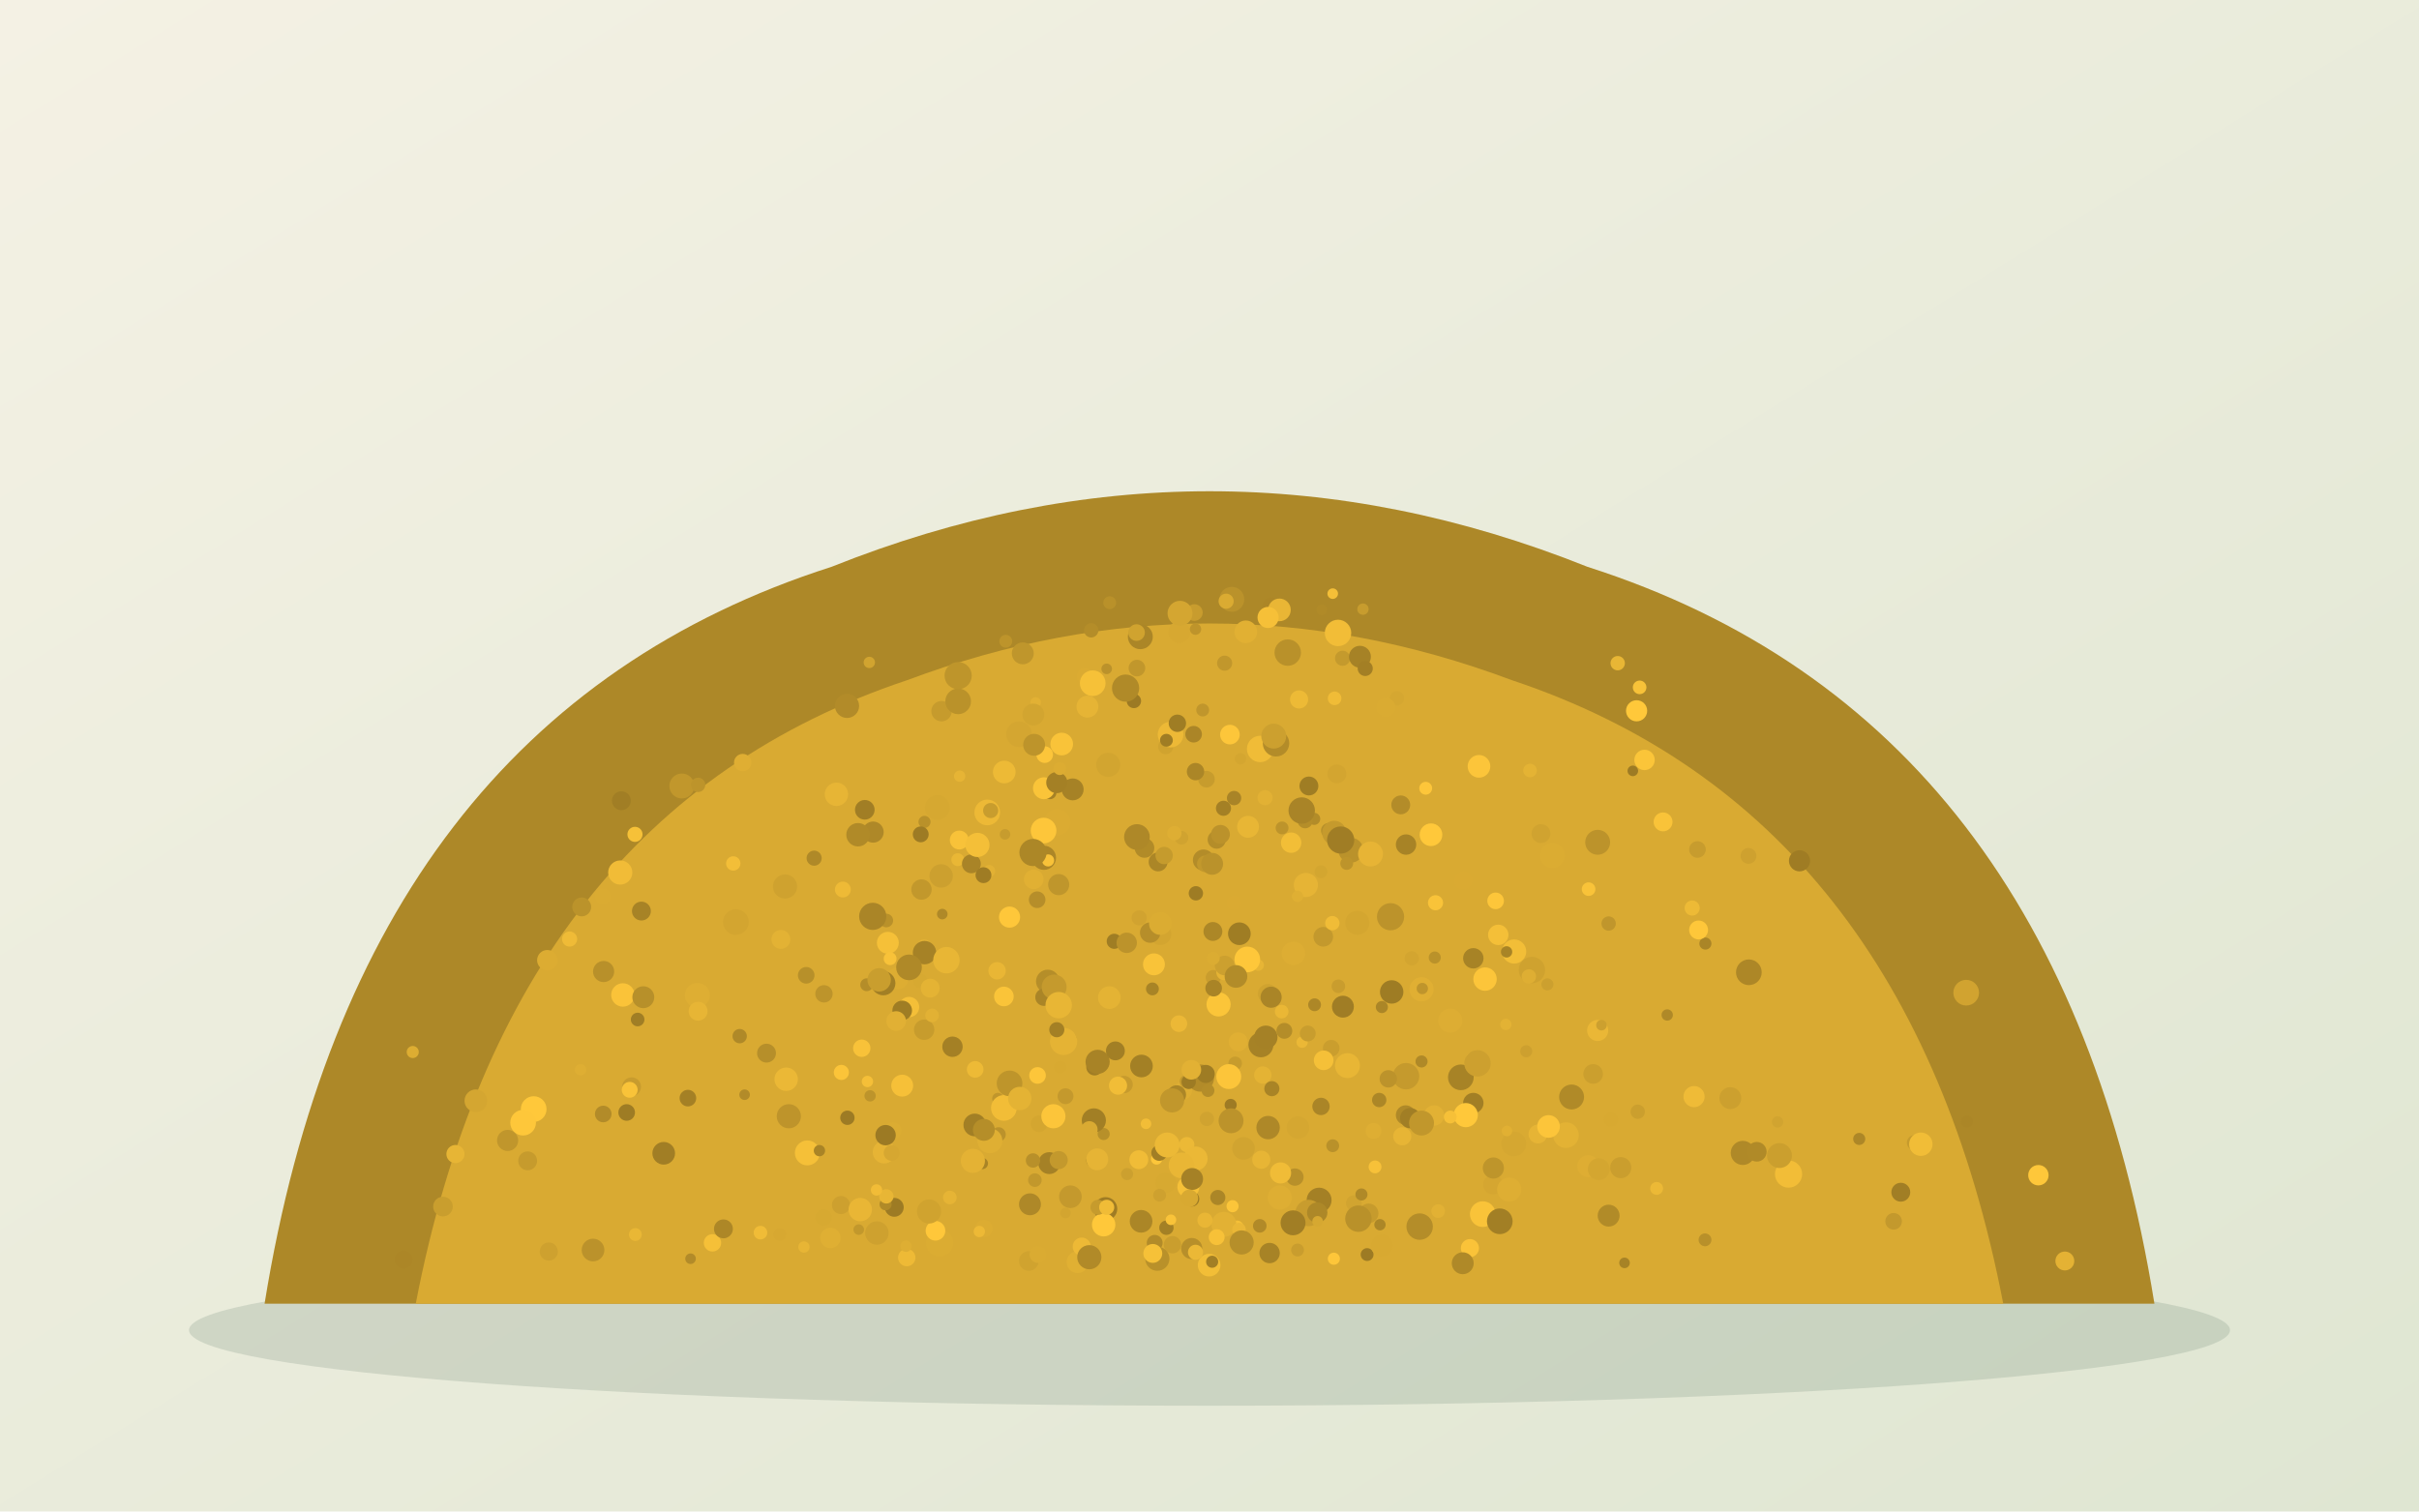
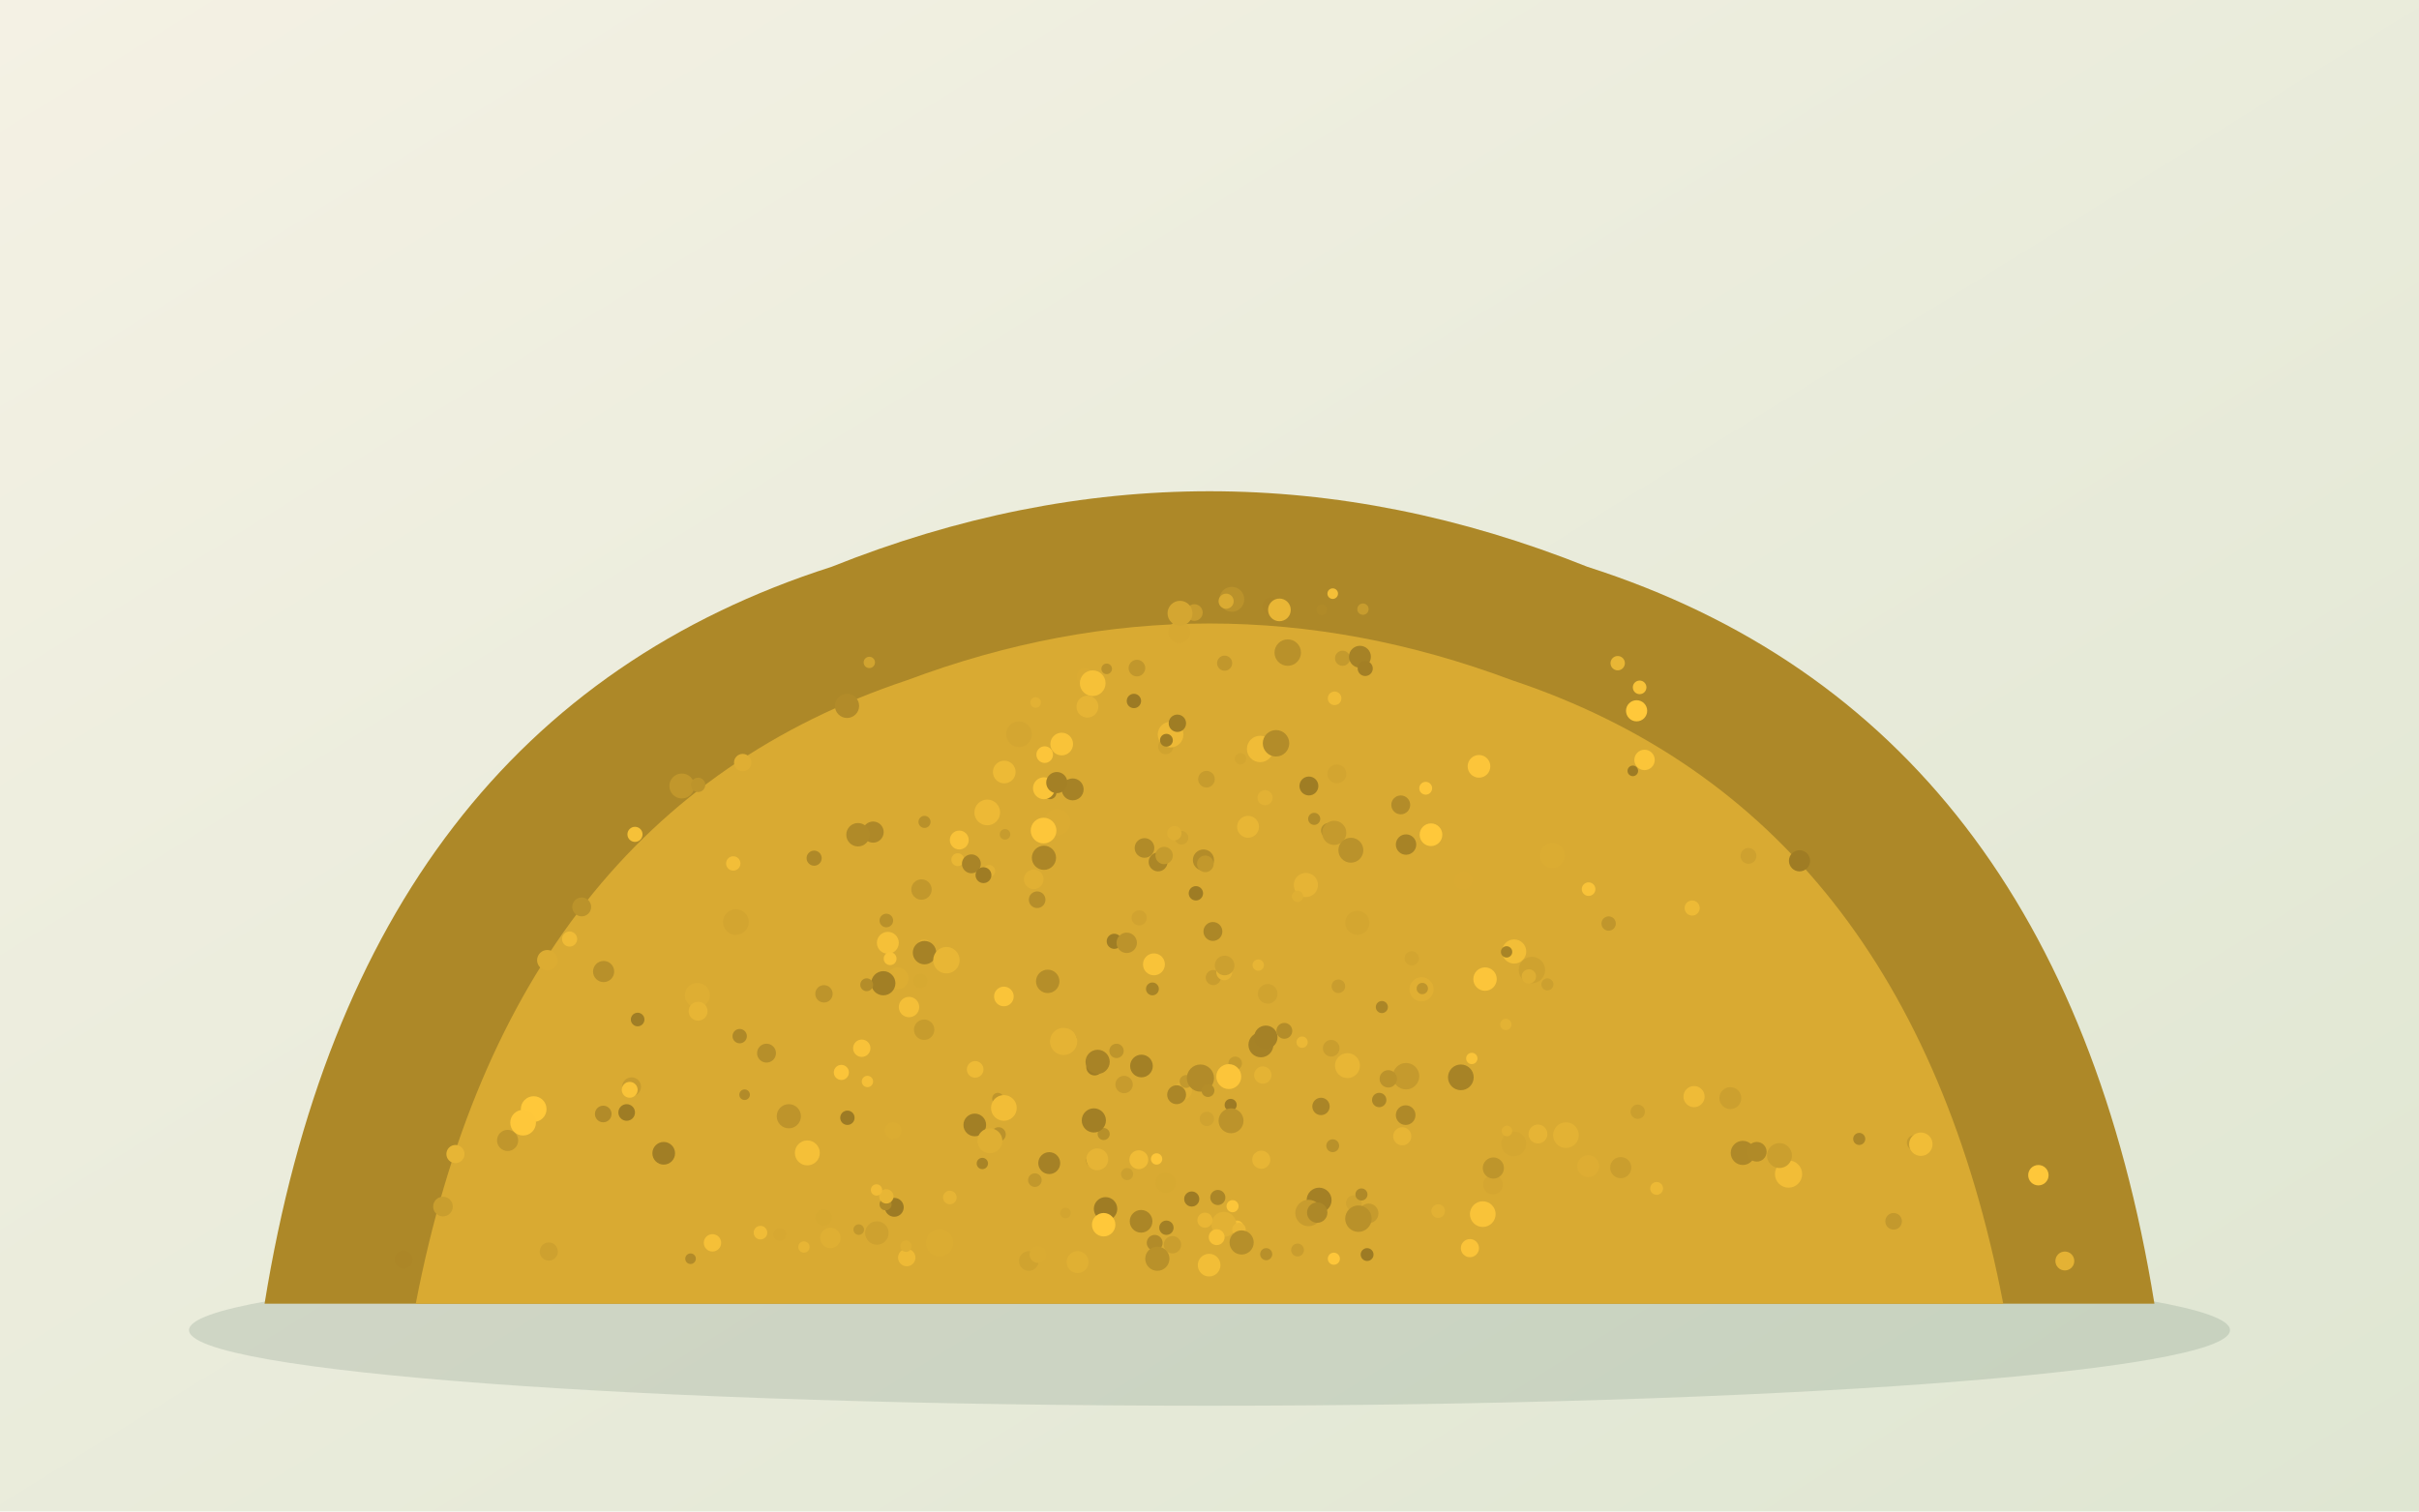
<svg xmlns="http://www.w3.org/2000/svg" viewBox="0 0 640 400" role="img" aria-label="maize-gluten-30">
  <defs>
    <linearGradient id="bg" x1="0" y1="0" x2="1" y2="1">
      <stop offset="0" stop-color="#f4f1e4" />
      <stop offset="1" stop-color="#dfe6d2" />
    </linearGradient>
  </defs>
  <rect width="640" height="400" fill="url(#bg)" />
  <ellipse cx="320" cy="352" rx="270" ry="20" fill="#0c3323" opacity=".12" />
  <path d="M70 345 Q95 190 220 150 Q320 110 420 150 Q545 190 570 345 Z" fill="#ad8828" />
  <path d="M110 345 Q135 215 240 180 Q320 150 400 180 Q505 215 530 345 Z" fill="#d9aa32" />
  <g>
    <circle cx="334.1" cy="313.8" r="3.3" fill="#d9aa32" />
    <circle cx="461.1" cy="305.1" r="3.2" fill="#af8928" />
    <circle cx="334.7" cy="211.1" r="2.0" fill="#e2b134" />
    <circle cx="236.6" cy="319.5" r="2.5" fill="#9d7b24" />
    <circle cx="324.0" cy="175.5" r="2.0" fill="#c1972c" />
    <circle cx="287.0" cy="178.9" r="2.1" fill="#dbab32" />
    <circle cx="237.5" cy="258.9" r="2.9" fill="#ddad32" />
    <circle cx="234.9" cy="249.5" r="2.9" fill="#f5c038" />
    <circle cx="316.4" cy="236.4" r="1.9" fill="#9e7c24" />
    <circle cx="264.0" cy="290.7" r="1.5" fill="#c0962c" />
    <circle cx="253.8" cy="222.3" r="2.5" fill="#f8c239" />
    <circle cx="168.0" cy="220.8" r="2.0" fill="#f6c138" />
    <circle cx="349.7" cy="161.4" r="1.4" fill="#b08a28" />
    <circle cx="106.8" cy="333.3" r="2.4" fill="#ac8627" />
    <circle cx="175.6" cy="305.2" r="3.0" fill="#a17e25" />
    <circle cx="333.6" cy="276.5" r="3.3" fill="#a68226" />
    <circle cx="328.2" cy="200.8" r="1.5" fill="#d4a630" />
    <circle cx="212.7" cy="330.0" r="1.5" fill="#e7b535" />
    <circle cx="372.0" cy="284.8" r="3.5" fill="#c59a2d" />
    <circle cx="321.0" cy="258.7" r="2.0" fill="#c99d2e" />
    <circle cx="244.5" cy="250.5" r="1.9" fill="#e2b134" />
    <circle cx="406.9" cy="300.1" r="2.5" fill="#e6b435" />
    <circle cx="506.5" cy="302.4" r="2.0" fill="#c69b2d" />
    <circle cx="253.4" cy="227.5" r="1.7" fill="#e9b735" />
    <circle cx="320.9" cy="246.5" r="2.5" fill="#ac8727" />
    <circle cx="308.4" cy="313.0" r="2.7" fill="#d7a931" />
    <circle cx="352.9" cy="333.1" r="1.6" fill="#fdc63a" />
    <circle cx="352.2" cy="277.4" r="2.2" fill="#ca9e2e" />
    <circle cx="447.7" cy="240.3" r="2.0" fill="#edba36" />
    <circle cx="234.3" cy="318.7" r="1.6" fill="#b08a28" />
    <circle cx="318.4" cy="227.6" r="2.8" fill="#b38c29" />
    <circle cx="349.5" cy="292.8" r="2.3" fill="#aa8527" />
    <circle cx="289.2" cy="307.1" r="1.8" fill="#a27f25" />
    <circle cx="295.4" cy="278.1" r="1.9" fill="#be952b" />
    <circle cx="313.0" cy="288.6" r="2.4" fill="#deae33" />
    <circle cx="325.9" cy="158.6" r="3.3" fill="#ba922b" />
    <circle cx="243.8" cy="235.4" r="2.7" fill="#c2982c" />
    <circle cx="231.0" cy="220.2" r="2.8" fill="#ae8828" />
    <circle cx="292.8" cy="177.0" r="1.4" fill="#bb922b" />
    <circle cx="244.5" cy="272.5" r="2.7" fill="#c79c2d" />
    <circle cx="217.9" cy="322.2" r="2.2" fill="#d7a931" />
    <circle cx="400.6" cy="251.8" r="3.2" fill="#f2be37" />
    <circle cx="384.9" cy="259.5" r="2.4" fill="#d9aa32" />
    <circle cx="326.8" cy="281.4" r="1.8" fill="#c79c2d" />
    <circle cx="261.7" cy="230.5" r="1.6" fill="#e2b134" />
    <circle cx="233.7" cy="260.2" r="3.2" fill="#a27f25" />
    <circle cx="326.1" cy="319.2" r="1.6" fill="#fbc53a" />
    <circle cx="167.1" cy="287.6" r="2.5" fill="#c89c2e" />
    <circle cx="283.0" cy="274.9" r="1.8" fill="#aa8527" />
    <circle cx="371.9" cy="295.1" r="2.6" fill="#af8928" />
    <circle cx="265.9" cy="220.8" r="1.4" fill="#c79c2e" />
    <circle cx="308.4" cy="197.6" r="2.0" fill="#d0a32f" />
    <circle cx="264.2" cy="300.2" r="1.9" fill="#bb922b" />
    <circle cx="346.3" cy="208.0" r="2.5" fill="#9f7d24" />
    <circle cx="546.3" cy="333.7" r="2.5" fill="#e4b234" />
    <circle cx="273.8" cy="312.3" r="1.8" fill="#c2982c" />
    <circle cx="213.6" cy="305.1" r="3.3" fill="#f5c038" />
    <circle cx="464.8" cy="304.8" r="2.6" fill="#b08a28" />
    <circle cx="201.2" cy="326.2" r="1.8" fill="#f0bc37" />
    <circle cx="230.0" cy="175.3" r="1.5" fill="#d1a430" />
    <circle cx="405.3" cy="256.7" r="3.5" fill="#cfa22f" />
    <circle cx="285.1" cy="334.0" r="2.9" fill="#e0b033" />
    <circle cx="306.0" cy="306.7" r="1.5" fill="#fdc63a" />
    <circle cx="251.3" cy="316.9" r="1.8" fill="#e6b435" />
    <circle cx="340.7" cy="172.7" r="3.5" fill="#b9912a" />
    <circle cx="420.2" cy="308.6" r="2.9" fill="#dead33" />
    <circle cx="294.8" cy="249.1" r="2.0" fill="#9f7d24" />
    <circle cx="351.5" cy="219.8" r="2.0" fill="#b7902a" />
    <circle cx="319.3" cy="296.1" r="1.9" fill="#d0a330" />
    <circle cx="325.1" cy="284.9" r="3.3" fill="#fcc53a" />
    <circle cx="219.7" cy="327.6" r="2.7" fill="#dfaf33" />
    <circle cx="208.7" cy="295.4" r="3.2" fill="#be942b" />
    <circle cx="257.0" cy="228.6" r="2.5" fill="#a98427" />
    <circle cx="330.2" cy="218.8" r="2.9" fill="#e8b635" />
    <circle cx="473.2" cy="310.7" r="3.6" fill="#f2bd37" />
    <circle cx="334.1" cy="284.5" r="2.3" fill="#e4b334" />
    <circle cx="332.9" cy="255.4" r="1.5" fill="#e7b535" />
    <circle cx="313.8" cy="286.2" r="1.7" fill="#c3992d" />
    <circle cx="358.2" cy="318.4" r="2.1" fill="#d1a430" />
    <circle cx="306.4" cy="228.1" r="2.5" fill="#ab8627" />
    <circle cx="218.0" cy="263.0" r="2.3" fill="#bd942b" />
    <circle cx="476.1" cy="227.8" r="2.8" fill="#9f7c24" />
    <circle cx="356.5" cy="282.0" r="3.3" fill="#e8b635" />
    <circle cx="352.6" cy="157.1" r="1.4" fill="#f4bf38" />
    <circle cx="310.2" cy="329.4" r="2.3" fill="#ca9e2e" />
    <circle cx="376.1" cy="261.8" r="3.2" fill="#e0af33" />
    <circle cx="300.8" cy="176.8" r="2.2" fill="#c1972c" />
    <circle cx="260.2" cy="231.6" r="2.1" fill="#9f7c24" />
    <circle cx="355.2" cy="174.2" r="2.0" fill="#c49a2d" />
    <circle cx="371.0" cy="300.7" r="2.4" fill="#e7b535" />
    <circle cx="316.0" cy="162.1" r="2.2" fill="#c89c2e" />
    <circle cx="462.6" cy="226.5" r="2.1" fill="#cea12f" />
    <circle cx="229.5" cy="286.2" r="1.5" fill="#f5bf38" />
    <circle cx="236.3" cy="299.2" r="2.2" fill="#dbac32" />
    <circle cx="334.9" cy="274.5" r="3.1" fill="#a58126" />
    <circle cx="319.9" cy="334.8" r="3.0" fill="#f2be37" />
    <circle cx="336.3" cy="160.4" r="2.3" fill="#ac8627" />
    <circle cx="344.5" cy="275.8" r="1.5" fill="#ebb836" />
    <circle cx="361.7" cy="332.0" r="1.7" fill="#9d7b24" />
    <circle cx="323.9" cy="257.3" r="2.1" fill="#e5b334" />
    <circle cx="338.5" cy="161.4" r="3.0" fill="#e9b635" />
    <circle cx="327.3" cy="324.7" r="1.7" fill="#f5c038" />
    <circle cx="292.5" cy="319.9" r="3.1" fill="#9f7c24" />
    <circle cx="360.2" cy="316.1" r="1.6" fill="#af8928" />
    <circle cx="302.8" cy="224.4" r="2.6" fill="#b18b28" />
    <circle cx="335.4" cy="263.0" r="2.6" fill="#d0a32f" />
    <circle cx="272.2" cy="333.7" r="2.6" fill="#d0a32f" />
    <circle cx="197.0" cy="289.7" r="1.4" fill="#b28b29" />
    <circle cx="305.5" cy="328.9" r="2.1" fill="#b28b29" />
    <circle cx="414.3" cy="300.4" r="3.4" fill="#e3b234" />
    <circle cx="298.1" cy="249.5" r="2.7" fill="#bc932b" />
    <circle cx="248.6" cy="328.9" r="3.6" fill="#dbac32" />
    <circle cx="349.0" cy="317.6" r="3.3" fill="#a48025" />
    <circle cx="301.3" cy="306.9" r="2.5" fill="#f0bc37" />
    <circle cx="359.8" cy="173.8" r="2.9" fill="#a68226" />
    <circle cx="281.4" cy="275.6" r="3.6" fill="#e5b334" />
    <circle cx="438.3" cy="314.5" r="1.7" fill="#ecb936" />
    <circle cx="159.7" cy="257.1" r="2.8" fill="#b8902a" />
    <circle cx="265.7" cy="204.3" r="3.0" fill="#edba36" />
    <circle cx="277.8" cy="209.8" r="1.7" fill="#a58126" />
    <circle cx="367.3" cy="285.5" r="2.3" fill="#bc932b" />
    <circle cx="360.6" cy="161.2" r="1.5" fill="#c79c2e" />
    <circle cx="234.5" cy="243.6" r="1.8" fill="#b9912a" />
    <circle cx="265.6" cy="263.7" r="2.6" fill="#fac439" />
    <circle cx="301.4" cy="242.9" r="2.0" fill="#d1a330" />
    <circle cx="222.6" cy="283.8" r="2.0" fill="#fbc439" />
    <circle cx="409.4" cy="260.5" r="1.6" fill="#cca02f" />
    <circle cx="276.2" cy="208.6" r="2.9" fill="#fac439" />
    <circle cx="244.6" cy="217.5" r="1.6" fill="#b9912a" />
    <circle cx="150.7" cy="248.5" r="2.0" fill="#efbb37" />
    <circle cx="234.5" cy="316.6" r="1.9" fill="#e8b635" />
    <circle cx="362.1" cy="321.1" r="2.6" fill="#c69b2d" />
    <circle cx="283.8" cy="208.9" r="2.9" fill="#a68226" />
    <circle cx="300.0" cy="259.4" r="2.4" fill="#d9aa32" />
    <circle cx="346.2" cy="321.0" r="3.5" fill="#c89c2e" />
    <circle cx="134.3" cy="301.8" r="2.8" fill="#c0962c" />
    <circle cx="290.1" cy="306.6" r="1.7" fill="#ca9e2e" />
    <circle cx="279.7" cy="217.6" r="3.5" fill="#dbab32" />
    <circle cx="298.2" cy="310.7" r="1.6" fill="#cca02f" />
    <circle cx="117.2" cy="319.3" r="2.6" fill="#c99e2e" />
    <circle cx="433.3" cy="294.2" r="1.9" fill="#cb9f2e" />
    <circle cx="312.0" cy="167.3" r="2.9" fill="#d7a831" />
    <circle cx="257.9" cy="297.7" r="3.0" fill="#a27f25" />
    <circle cx="361.2" cy="176.9" r="2.0" fill="#a37f25" />
    <circle cx="184.5" cy="263.4" r="3.3" fill="#deae33" />
    <circle cx="166.6" cy="288.4" r="2.1" fill="#f9c339" />
    <circle cx="194.0" cy="228.5" r="1.9" fill="#f3be38" />
    <circle cx="120.5" cy="305.4" r="2.4" fill="#e7b535" />
    <circle cx="206.3" cy="326.7" r="1.7" fill="#d7a831" />
    <circle cx="395.0" cy="313.5" r="2.6" fill="#d5a631" />
    <circle cx="428.0" cy="175.5" r="1.9" fill="#e8b635" />
    <circle cx="354.1" cy="261.0" r="1.8" fill="#c99d2e" />
    <circle cx="309.7" cy="194.4" r="3.4" fill="#edb936" />
    <circle cx="343.3" cy="330.8" r="1.7" fill="#c99d2e" />
    <circle cx="274.4" cy="238.1" r="2.2" fill="#b68e2a" />
    <circle cx="323.8" cy="324.0" r="3.3" fill="#e2b134" />
    <circle cx="292.0" cy="300.1" r="1.6" fill="#b7902a" />
    <circle cx="433.8" cy="181.9" r="1.8" fill="#f7c239" />
    <circle cx="470.8" cy="305.8" r="3.3" fill="#cb9f2e" />
    <circle cx="432.0" cy="204.0" r="1.4" fill="#9d7b24" />
    <circle cx="182.7" cy="333.1" r="1.4" fill="#b28b29" />
    <circle cx="304.9" cy="261.7" r="1.7" fill="#a88426" />
    <circle cx="322.2" cy="316.9" r="2.0" fill="#ab8627" />
    <circle cx="319.2" cy="206.2" r="2.2" fill="#c79c2d" />
    <circle cx="180.4" cy="208.0" r="3.3" fill="#c1972c" />
    <circle cx="347.7" cy="216.7" r="1.6" fill="#b28c29" />
    <circle cx="333.7" cy="306.9" r="2.4" fill="#e7b535" />
    <circle cx="273.5" cy="232.7" r="2.6" fill="#e1b033" />
    <circle cx="312.6" cy="221.7" r="1.8" fill="#d0a330" />
    <circle cx="317.6" cy="285.3" r="3.6" fill="#b28b29" />
    <circle cx="400.5" cy="302.7" r="3.3" fill="#d5a731" />
    <circle cx="391.7" cy="334.8" r="2.7" fill="#d9aa32" />
    <circle cx="224.2" cy="295.8" r="1.9" fill="#9d7b24" />
    <circle cx="365.6" cy="266.5" r="1.6" fill="#ab8627" />
    <circle cx="318.9" cy="228.6" r="2.2" fill="#c2982c" />
    <circle cx="435.1" cy="201.1" r="2.7" fill="#fbc539" />
    <circle cx="448.2" cy="290.2" r="2.8" fill="#efbb37" />
    <circle cx="539.3" cy="311.0" r="2.7" fill="#fec73a" />
    <circle cx="308.0" cy="226.4" r="2.3" fill="#c59b2d" />
    <circle cx="380.5" cy="320.5" r="1.8" fill="#e2b134" />
    <circle cx="386.5" cy="285.1" r="3.4" fill="#a78326" />
    <circle cx="335.0" cy="331.9" r="1.6" fill="#b8902a" />
    <circle cx="153.9" cy="240.0" r="2.5" fill="#bb932b" />
    <circle cx="501.0" cy="323.2" r="2.2" fill="#c3992d" />
    <circle cx="310.7" cy="220.5" r="1.9" fill="#deae33" />
    <circle cx="359.4" cy="322.5" r="3.5" fill="#b9912a" />
    <circle cx="239.9" cy="332.8" r="2.3" fill="#eeba36" />
    <circle cx="364.9" cy="291.1" r="1.9" fill="#ac8727" />
    <circle cx="244.6" cy="252.1" r="3.1" fill="#a68226" />
    <circle cx="229.3" cy="260.6" r="1.7" fill="#b48d29" />
    <circle cx="194.7" cy="244.0" r="3.4" fill="#d3a530" />
    <circle cx="395.1" cy="309.1" r="2.8" fill="#be952b" />
    <circle cx="353.7" cy="204.8" r="2.5" fill="#d3a530" />
    <circle cx="387.2" cy="233.0" r="2.4" fill="#daaa32" />
    <circle cx="274.0" cy="185.9" r="1.4" fill="#e2b134" />
    <circle cx="279.6" cy="207.1" r="2.8" fill="#a48025" />
    <circle cx="389.4" cy="280.1" r="1.5" fill="#f9c339" />
    <circle cx="144.8" cy="254.1" r="2.7" fill="#dcac32" />
    <circle cx="391.3" cy="202.8" r="3.0" fill="#fcc53a" />
    <circle cx="388.9" cy="330.3" r="2.4" fill="#fac339" />
    <circle cx="373.5" cy="253.6" r="1.9" fill="#d3a530" />
    <circle cx="457.8" cy="290.6" r="2.9" fill="#cca02f" />
    <circle cx="377.2" cy="208.6" r="1.7" fill="#fdc63a" />
    <circle cx="243.5" cy="259.6" r="1.9" fill="#d7a931" />
    <circle cx="370.6" cy="213.0" r="2.5" fill="#b38c29" />
    <circle cx="398.7" cy="299.3" r="1.4" fill="#e1b033" />
    <circle cx="353.0" cy="220.4" r="3.2" fill="#c59a2d" />
    <circle cx="399.6" cy="293.2" r="1.9" fill="#d9aa32" />
    <circle cx="289.4" cy="296.5" r="3.2" fill="#a27f25" />
    <circle cx="235.5" cy="253.7" r="1.7" fill="#f8c239" />
    <circle cx="240.5" cy="266.5" r="2.7" fill="#f4bf38" />
    <circle cx="289.1" cy="180.8" r="3.4" fill="#f6c138" />
    <circle cx="410.7" cy="226.4" r="3.3" fill="#dbac32" />
    <circle cx="289.6" cy="282.4" r="2.2" fill="#a07d24" />
    <circle cx="308.6" cy="324.9" r="1.9" fill="#a38025" />
    <circle cx="321.9" cy="327.4" r="2.1" fill="#f7c138" />
    <circle cx="333.4" cy="198.2" r="3.5" fill="#f0bc37" />
    <circle cx="407.2" cy="319.5" r="1.7" fill="#d9aa32" />
    <circle cx="376.3" cy="261.6" r="1.5" fill="#bf952c" />
    <circle cx="327.8" cy="325.4" r="1.8" fill="#eab736" />
    <circle cx="334.3" cy="295.1" r="2.6" fill="#d9aa32" />
    <circle cx="168.7" cy="269.8" r="1.8" fill="#a07e25" />
    <circle cx="227.0" cy="220.9" r="3.1" fill="#b08a28" />
    <circle cx="292.0" cy="324.1" r="3.1" fill="#ffc83a" />
    <circle cx="297.4" cy="287.0" r="2.3" fill="#c79b2d" />
    <circle cx="227.2" cy="325.4" r="1.4" fill="#c2982c" />
    <circle cx="280.9" cy="196.9" r="3.0" fill="#f9c339" />
    <circle cx="250.4" cy="254.1" r="3.5" fill="#e8b635" />
    <circle cx="392.9" cy="259.1" r="3.1" fill="#fcc53a" />
    <circle cx="325.6" cy="292.4" r="1.6" fill="#9e7b24" />
    <circle cx="276.1" cy="219.8" r="3.4" fill="#fdc63a" />
    <circle cx="228.0" cy="277.4" r="2.3" fill="#f8c239" />
    <circle cx="261.9" cy="301.9" r="3.3" fill="#dfaf33" />
    <circle cx="141.2" cy="293.5" r="3.4" fill="#ffc83a" />
    <circle cx="290.3" cy="306.8" r="2.9" fill="#e6b435" />
    <circle cx="428.8" cy="309.0" r="2.8" fill="#ca9e2e" />
    <circle cx="319.6" cy="288.6" r="1.7" fill="#b48d29" />
    <circle cx="202.8" cy="278.7" r="2.5" fill="#b68f2a" />
    <circle cx="300.0" cy="185.5" r="1.9" fill="#9c7a24" />
    <circle cx="145.2" cy="331.2" r="2.4" fill="#cea12f" />
    <circle cx="315.3" cy="317.3" r="2.0" fill="#9e7b24" />
    <circle cx="398.6" cy="251.9" r="1.5" fill="#a88426" />
    <circle cx="337.6" cy="196.7" r="3.5" fill="#b38c29" />
    <circle cx="215.4" cy="227.1" r="2.0" fill="#af8928" />
    <circle cx="302.0" cy="282.1" r="3.0" fill="#a38025" />
    <circle cx="311.3" cy="289.7" r="2.5" fill="#ab8627" />
    <circle cx="196.5" cy="201.8" r="2.3" fill="#dfae33" />
    <circle cx="277.6" cy="307.8" r="2.9" fill="#a58126" />
    <circle cx="159.6" cy="294.8" r="2.2" fill="#b28b29" />
    <circle cx="165.8" cy="294.4" r="2.2" fill="#9e7c24" />
    <circle cx="352.6" cy="303.2" r="1.7" fill="#b9912a" />
    <circle cx="345.5" cy="234.2" r="3.2" fill="#e6b435" />
    <circle cx="343.3" cy="237.2" r="1.5" fill="#dfaf33" />
    <circle cx="269.6" cy="194.3" r="3.4" fill="#d4a631" />
    <circle cx="392.3" cy="321.3" r="3.4" fill="#f9c339" />
    <circle cx="311.5" cy="191.4" r="2.3" fill="#9f7d24" />
    <circle cx="420.3" cy="235.3" r="1.8" fill="#f9c339" />
    <circle cx="277.2" cy="259.7" r="3.1" fill="#b58e29" />
    <circle cx="184.7" cy="267.6" r="2.5" fill="#e7b535" />
    <circle cx="433.0" cy="188.1" r="2.8" fill="#ffc83a" />
    <circle cx="276.4" cy="199.7" r="2.2" fill="#fcc53a" />
    <circle cx="312.2" cy="162.3" r="3.3" fill="#d4a631" />
    <circle cx="287.7" cy="187.0" r="2.9" fill="#e6b435" />
    <circle cx="231.9" cy="314.9" r="1.5" fill="#f1bc37" />
    <circle cx="276.2" cy="227.0" r="3.2" fill="#ac8627" />
    <circle cx="508.2" cy="302.8" r="3.1" fill="#f1bd37" />
    <circle cx="258.0" cy="283.0" r="2.2" fill="#edba36" />
    <circle cx="372.0" cy="223.5" r="2.7" fill="#a78326" />
    <circle cx="324.4" cy="159.1" r="2.0" fill="#daab32" />
    <circle cx="306.2" cy="333.1" r="3.2" fill="#b9912a" />
    <circle cx="265.6" cy="293.2" r="3.4" fill="#f2bd37" />
    <circle cx="195.7" cy="274.2" r="1.9" fill="#af8928" />
    <circle cx="184.7" cy="207.7" r="1.9" fill="#bd942b" />
    <circle cx="357.4" cy="225.0" r="3.3" fill="#ba922b" />
    <circle cx="491.9" cy="301.4" r="1.6" fill="#ad8727" />
    <circle cx="348.5" cy="320.9" r="2.7" fill="#ad8828" />
    <circle cx="232.0" cy="326.3" r="3.1" fill="#cea12f" />
    <circle cx="138.4" cy="297.1" r="3.4" fill="#fec73a" />
    <circle cx="301.9" cy="323.2" r="3.0" fill="#ab8627" />
    <circle cx="308.6" cy="195.9" r="1.7" fill="#9f7d24" />
    <circle cx="281.9" cy="321.0" r="1.4" fill="#d3a530" />
    <circle cx="425.6" cy="244.4" r="1.9" fill="#c0962c" />
    <circle cx="359.1" cy="244.2" r="3.2" fill="#d4a630" />
    <circle cx="324.0" cy="255.5" r="2.6" fill="#cca02f" />
    <circle cx="224.1" cy="186.8" r="3.2" fill="#b28b29" />
    <circle cx="318.8" cy="322.9" r="2.0" fill="#e9b635" />
    <circle cx="274.6" cy="332.0" r="2.2" fill="#daab32" />
    <circle cx="398.4" cy="271.1" r="1.5" fill="#e3b234" />
    <circle cx="305.3" cy="255.2" r="2.9" fill="#f9c339" />
    <circle cx="404.5" cy="258.4" r="1.9" fill="#deae33" />
    <circle cx="328.5" cy="328.8" r="3.2" fill="#b68f2a" />
    <circle cx="339.8" cy="272.8" r="2.1" fill="#b48d29" />
    <circle cx="325.7" cy="296.6" r="3.3" fill="#bc932b" />
    <circle cx="259.9" cy="307.9" r="1.5" fill="#a98426" />
    <circle cx="353.1" cy="184.8" r="1.8" fill="#f0bc37" />
    <circle cx="378.6" cy="220.9" r="3.0" fill="#ffc83a" />
    <circle cx="261.2" cy="215.0" r="3.4" fill="#edb936" />
    <circle cx="290.4" cy="281.0" r="3.2" fill="#a88326" />
    <circle cx="239.7" cy="329.8" r="1.5" fill="#deae33" />
    <circle cx="188.5" cy="328.9" r="2.3" fill="#f5c038" />
-     <circle cx="266.1" cy="169.7" r="1.7" fill="#bd942b" />
-     <circle cx="260.3" cy="325.1" r="2.3" fill="#dcac32" />
-     <circle cx="343.4" cy="298.4" r="3.0" fill="#d5a731" />
-     <circle cx="280.1" cy="307.0" r="2.4" fill="#c3992d" />
-     <circle cx="422.7" cy="222.9" r="3.3" fill="#bc932b" />
-     <circle cx="421.5" cy="284.2" r="2.6" fill="#cb9f2e" />
-     <circle cx="164.4" cy="211.9" r="2.5" fill="#a17e25" />
-     <circle cx="322.4" cy="265.8" r="3.2" fill="#fbc539" />
-     <circle cx="440.0" cy="217.5" r="2.5" fill="#f9c339" />
-     <circle cx="520.4" cy="296.8" r="1.6" fill="#ab8627" />
-     <circle cx="125.9" cy="291.3" r="3.0" fill="#d4a631" />
-     <circle cx="470.3" cy="296.9" r="1.5" fill="#d1a430" />
-     <circle cx="321.9" cy="222.2" r="2.4" fill="#b48d29" />
-     <circle cx="426.2" cy="296.3" r="1.9" fill="#d8a931" />
-     <circle cx="257.4" cy="307.2" r="3.2" fill="#e4b234" />
-     <circle cx="315.3" cy="330.4" r="2.8" fill="#b78f2a" />
-     <circle cx="230.2" cy="290.0" r="1.5" fill="#bd942b" />
-     <circle cx="314.0" cy="302.9" r="2.0" fill="#ecb936" />
-     <circle cx="329.0" cy="303.9" r="3.0" fill="#d1a430" />
-     <circle cx="383.7" cy="270.1" r="3.2" fill="#ddad33" />
-     <circle cx="232.6" cy="259.3" r="3.1" fill="#c99e2e" />
-     <circle cx="350.1" cy="247.9" r="2.6" fill="#c3992d" />
-     <circle cx="279.6" cy="272.5" r="2.0" fill="#a48025" />
-     <circle cx="422.7" cy="272.7" r="2.8" fill="#eab736" />
-     <circle cx="379.4" cy="295.2" r="2.7" fill="#e2b134" />
-     <circle cx="243.6" cy="220.8" r="2.1" fill="#9d7b24" />
-     <circle cx="230.9" cy="242.5" r="3.6" fill="#aa8527" />
-     <circle cx="338.5" cy="315.1" r="1.6" fill="#d9aa32" />
-     <circle cx="316.3" cy="166.5" r="1.5" fill="#be942b" />
-     <circle cx="280.5" cy="282.4" r="1.7" fill="#d8a931" />
-     <circle cx="301.7" cy="168.5" r="3.3" fill="#ab8627" />
-     <circle cx="323.7" cy="213.9" r="2.0" fill="#a48025" />
-     <circle cx="356.3" cy="228.5" r="1.7" fill="#bd942b" />
-     <circle cx="316.3" cy="306.6" r="3.2" fill="#ebb836" />
-     <circle cx="307.0" cy="247.2" r="2.9" fill="#d3a530" />
-     <circle cx="352.5" cy="244.3" r="1.9" fill="#f0bc37" />
-     <circle cx="320.7" cy="228.6" r="2.9" fill="#ba922b" />
-     <circle cx="306.7" cy="305.1" r="2.1" fill="#a17e25" />
-     <circle cx="286.2" cy="329.9" r="2.4" fill="#edb936" />
-     <circle cx="297.8" cy="182.1" r="3.6" fill="#b08a28" />
-     <circle cx="288.2" cy="298.9" r="2.2" fill="#d9aa32" />
-     <circle cx="304.3" cy="246.8" r="2.7" fill="#b68e2a" />
-     <circle cx="303.2" cy="297.4" r="1.4" fill="#f2bd37" />
-     <circle cx="223.0" cy="235.4" r="2.1" fill="#eeba36" />
-     <circle cx="260.3" cy="299.0" r="2.9" fill="#b58e29" />
-     <circle cx="341.6" cy="223.0" r="2.7" fill="#f2be37" />
-     <circle cx="153.6" cy="283.1" r="1.5" fill="#deae33" />
-     <circle cx="330.0" cy="253.9" r="3.4" fill="#fec73a" />
-     <circle cx="273.6" cy="197.1" r="2.9" fill="#bd942b" />
-     <circle cx="249.1" cy="188.2" r="2.7" fill="#c69b2d" />
-     <circle cx="293.5" cy="264.0" r="3.0" fill="#e4b334" />
-     <circle cx="338.6" cy="316.9" r="3.2" fill="#deae33" />
-     <circle cx="247.5" cy="325.7" r="2.6" fill="#ffc73a" />
-     <circle cx="253.5" cy="185.6" r="3.4" fill="#ba922a" />
-     <circle cx="339.1" cy="267.7" r="1.8" fill="#eab735" />
-     <circle cx="238.7" cy="267.4" r="2.6" fill="#9f7d24" />
-     <circle cx="168.1" cy="326.7" r="1.7" fill="#e9b735" />
-     <circle cx="253.5" cy="178.8" r="3.6" fill="#be952b" />
-     <circle cx="391.6" cy="267.5" r="1.6" fill="#d9aa32" />
-     <circle cx="322.0" cy="237.0" r="3.6" fill="#d9aa32" />
-     <circle cx="321.0" cy="253.6" r="1.7" fill="#dbac32" />
-     <circle cx="336.3" cy="263.9" r="2.8" fill="#aa8527" />
-     <circle cx="367.9" cy="242.6" r="3.6" fill="#bc932b" />
-     <circle cx="277.3" cy="227.7" r="1.6" fill="#f8c239" />
-     <circle cx="318.2" cy="187.9" r="1.7" fill="#c0962c" />
-     <circle cx="169.7" cy="241.1" r="2.5" fill="#a78326" />
-     <circle cx="249.0" cy="231.8" r="3.1" fill="#cca02f" />
-     <circle cx="240.5" cy="256.0" r="3.4" fill="#af8928" />
-     <circle cx="376.1" cy="280.9" r="1.6" fill="#af8928" />
-     <circle cx="245.8" cy="320.6" r="3.2" fill="#d0a32f" />
-     <circle cx="327.0" cy="258.4" r="3.0" fill="#b28c29" />
-     <circle cx="259.1" cy="325.9" r="1.5" fill="#edb936" />
-     <circle cx="300.7" cy="167.4" r="2.2" fill="#d0a32f" />
-     <circle cx="326.5" cy="238.9" r="1.9" fill="#daaa32" />
-     <circle cx="409.7" cy="298.1" r="3.0" fill="#fcc53a" />
-     <circle cx="213.3" cy="258.1" r="2.2" fill="#b7902a" />
-     <circle cx="274.9" cy="297.4" r="2.2" fill="#d4a630" />
-     <circle cx="221.3" cy="210.2" r="3.1" fill="#e7b535" />
-     <circle cx="387.0" cy="334.3" r="2.9" fill="#af8928" />
-     <circle cx="343.7" cy="185.1" r="2.4" fill="#edba36" />
-     <circle cx="246.1" cy="261.5" r="2.5" fill="#e4b334" />
-     <circle cx="347.8" cy="265.9" r="1.7" fill="#ad8727" />
-     <circle cx="156.9" cy="330.8" r="3.0" fill="#bb922b" />
-     <circle cx="206.6" cy="248.6" r="2.5" fill="#e3b234" />
-     <circle cx="276.2" cy="263.9" r="2.3" fill="#aa8527" />
-     <circle cx="342.1" cy="323.6" r="3.3" fill="#a17e25" />
-     <circle cx="520.2" cy="262.7" r="3.4" fill="#d1a330" />
-     <circle cx="258.6" cy="223.6" r="3.2" fill="#f4bf38" />
-     <circle cx="369.6" cy="184.8" r="1.9" fill="#d5a731" />
-     <circle cx="159.5" cy="237.2" r="2.1" fill="#daab32" />
-     <circle cx="300.8" cy="221.5" r="3.4" fill="#ae8828" />
-     <circle cx="208.0" cy="285.6" r="3.1" fill="#ebb836" />
-     <circle cx="274.5" cy="284.6" r="2.2" fill="#fdc63a" />
-     <circle cx="278.9" cy="261.2" r="3.3" fill="#c59a2d" />
-     <circle cx="319.0" cy="284.2" r="2.4" fill="#9e7c24" />
-     <circle cx="314.4" cy="314.1" r="2.9" fill="#f5c038" />
-     <circle cx="272.5" cy="318.7" r="2.9" fill="#ae8828" />
-     <circle cx="423.7" cy="271.3" r="1.4" fill="#cca02f" />
-     <circle cx="320.7" cy="333.9" r="1.6" fill="#a27f25" />
-     <circle cx="228.8" cy="214.3" r="2.6" fill="#a17e25" />
-     <circle cx="423.0" cy="309.4" r="2.9" fill="#d4a630" />
-     <circle cx="191.4" cy="325.2" r="2.5" fill="#ad8727" />
-     <circle cx="306.8" cy="316.3" r="1.7" fill="#cea12f" />
-     <circle cx="316.3" cy="331.4" r="2.0" fill="#ebb836" />
-     <circle cx="399.3" cy="314.8" r="3.2" fill="#deae33" />
-     <circle cx="295.8" cy="287.3" r="2.4" fill="#f1bd37" />
-     <circle cx="329.6" cy="167.2" r="3.0" fill="#e1b033" />
-     <circle cx="233.9" cy="304.9" r="3.0" fill="#e6b435" />
-     <circle cx="462.7" cy="257.3" r="3.4" fill="#ad8727" />
-     <circle cx="348.6" cy="323.2" r="1.4" fill="#d6a831" />
-     <circle cx="451.1" cy="328.1" r="1.7" fill="#b8902a" />
-     <circle cx="373.1" cy="295.9" r="2.7" fill="#a17e25" />
-     <circle cx="234.3" cy="300.4" r="2.7" fill="#9c7a24" />
-     <circle cx="293.2" cy="202.4" r="3.2" fill="#d2a530" />
-     <circle cx="267.1" cy="242.7" r="2.8" fill="#fec73a" />
-     <circle cx="342.6" cy="311.5" r="2.3" fill="#b8902a" />
-     <circle cx="288.7" cy="166.8" r="1.9" fill="#b48d29" />
-     <circle cx="278.7" cy="295.4" r="3.2" fill="#fcc53a" />
-     <circle cx="390.9" cy="281.4" r="3.5" fill="#cda02f" />
-     <circle cx="315.8" cy="194.3" r="2.2" fill="#ab8527" />
-     <circle cx="365.1" cy="324.1" r="1.5" fill="#ac8727" />
-     <circle cx="376.1" cy="297.2" r="3.3" fill="#c1972c" />
-     <circle cx="262.1" cy="214.5" r="2.0" fill="#c89d2e" />
-     <circle cx="337.0" cy="194.8" r="3.3" fill="#cca02f" />
-     <circle cx="263.8" cy="256.9" r="2.3" fill="#e9b635" />
-     <circle cx="502.9" cy="315.5" r="2.5" fill="#a17e25" />
-     <circle cx="354.7" cy="222.3" r="3.6" fill="#a07d25" />
-     <circle cx="396.4" cy="247.4" r="2.7" fill="#f4bf38" />
-     <circle cx="321.1" cy="261.5" r="2.2" fill="#a98426" />
-     <circle cx="164.1" cy="230.9" r="3.2" fill="#f1bc37" />
-     <circle cx="339.2" cy="219.1" r="1.7" fill="#bd942b" />
-     <circle cx="280.1" cy="266.0" r="3.5" fill="#e8b635" />
-     <circle cx="389.8" cy="253.6" r="2.7" fill="#a78326" />
-     <circle cx="354.0" cy="167.5" r="3.5" fill="#f2bd37" />
-     <circle cx="280.4" cy="203.4" r="1.7" fill="#dcac32" />
-     <circle cx="267.1" cy="286.7" r="3.4" fill="#be952b" />
-     <circle cx="253.9" cy="205.4" r="1.5" fill="#e6b435" />
-     <circle cx="270.6" cy="172.9" r="2.9" fill="#bf962c" />
-     <circle cx="375.6" cy="324.6" r="3.5" fill="#b48d29" />
-     <circle cx="327.9" cy="247.1" r="3.0" fill="#9f7d24" />
-     <circle cx="451.2" cy="249.7" r="1.6" fill="#aa8527" />
-     <circle cx="322.9" cy="220.8" r="2.5" fill="#bb922b" />
-     <circle cx="252.0" cy="277.0" r="2.7" fill="#a48025" />
-     <circle cx="216.8" cy="304.5" r="1.5" fill="#a98426" />
-     <circle cx="362.6" cy="226.0" r="3.3" fill="#e7b435" />
-     <circle cx="389.8" cy="291.9" r="2.7" fill="#a27f25" />
-     <circle cx="222.5" cy="318.9" r="2.4" fill="#cda02f" />
-     <circle cx="333.3" cy="324.4" r="1.8" fill="#b18a28" />
-     <circle cx="335.9" cy="331.6" r="2.7" fill="#a78326" />
-     <circle cx="346.0" cy="273.5" r="2.1" fill="#c89d2e" />
-     <circle cx="404.8" cy="203.9" r="1.8" fill="#e4b334" />
-     <circle cx="363.8" cy="308.8" r="1.7" fill="#f7c139" />
-     <circle cx="207.7" cy="234.6" r="3.2" fill="#cfa22f" />
-     <circle cx="312.6" cy="308.4" r="3.4" fill="#e9b635" />
-     <circle cx="281.9" cy="290.1" r="2.1" fill="#c4992d" />
-     <circle cx="164.8" cy="263.3" r="3.1" fill="#fac339" />
-     <circle cx="379.6" cy="253.4" r="1.6" fill="#ba922a" />
-     <circle cx="315.4" cy="312.0" r="2.9" fill="#a58126" />
-     <circle cx="273.3" cy="225.6" r="3.6" fill="#ac8727" />
-     <circle cx="403.8" cy="278.2" r="1.6" fill="#cda02f" />
-     <circle cx="425.6" cy="321.7" r="2.9" fill="#b18b28" />
-     <circle cx="290.5" cy="319.5" r="2.0" fill="#c69b2d" />
-     <circle cx="305.0" cy="331.7" r="2.5" fill="#f6c138" />
-     <circle cx="269.8" cy="290.7" r="3.1" fill="#e4b334" />
-     <circle cx="235.9" cy="305.1" r="2.1" fill="#d6a731" />
-     <circle cx="314.7" cy="317.1" r="2.3" fill="#d8a931" />
-     <circle cx="429.8" cy="334.2" r="1.4" fill="#a78326" />
-     <circle cx="310.1" cy="291.2" r="3.2" fill="#c1972c" />
-     <circle cx="316.3" cy="204.2" r="2.3" fill="#ab8627" />
-     <circle cx="238.7" cy="287.3" r="2.9" fill="#f6c038" />
-     <circle cx="365.6" cy="329.6" r="2.9" fill="#d8a931" />
-     <circle cx="308.8" cy="303.0" r="3.3" fill="#ecb936" />
-     <circle cx="325.4" cy="194.4" r="2.6" fill="#fdc63a" />
-     <circle cx="363.4" cy="299.3" r="2.1" fill="#deae33" />
-     <circle cx="335.5" cy="163.4" r="2.8" fill="#f6c038" />
-     <circle cx="309.8" cy="322.8" r="1.4" fill="#f9c339" />
-     <circle cx="139.6" cy="307.2" r="2.5" fill="#c69b2d" />
-     <circle cx="368.2" cy="262.5" r="3.1" fill="#9e7c24" />
-     <circle cx="293.6" cy="159.5" r="1.7" fill="#b9912a" />
-     <circle cx="407.7" cy="220.6" r="2.5" fill="#d0a330" />
-     <circle cx="292.8" cy="319.5" r="2.0" fill="#f0bc37" />
-     <circle cx="335.5" cy="298.4" r="3.1" fill="#ae8828" />
-     <circle cx="273.4" cy="189.1" r="2.9" fill="#d2a530" />
-     <circle cx="109.2" cy="278.4" r="1.6" fill="#ddad32" />
-     <circle cx="441.1" cy="268.6" r="1.5" fill="#af8928" />
-     <circle cx="336.5" cy="288.1" r="2.0" fill="#a98426" />
-     <circle cx="280.1" cy="234.1" r="2.8" fill="#bf962c" />
-     <circle cx="288.2" cy="332.7" r="3.2" fill="#b18a28" />
-     <circle cx="415.8" cy="290.3" r="3.3" fill="#b08a28" />
-     <circle cx="355.3" cy="266.4" r="2.9" fill="#a07d25" />
-     <circle cx="248.0" cy="213.7" r="3.3" fill="#d6a831" />
-     <circle cx="295.1" cy="278.1" r="2.5" fill="#a27f25" />
-     <circle cx="345.3" cy="217.2" r="2.0" fill="#b58e29" />
-     <circle cx="237.1" cy="270.2" r="2.6" fill="#e1b034" />
-     <circle cx="449.4" cy="246.1" r="2.5" fill="#fec73a" />
-     <circle cx="227.6" cy="320.1" r="3.1" fill="#e9b635" />
-     <circle cx="314.5" cy="286.3" r="1.9" fill="#9d7b24" />
-     <circle cx="366.7" cy="187.2" r="2.5" fill="#daab32" />
-     <circle cx="327.6" cy="275.7" r="2.5" fill="#e0af33" />
-     <circle cx="283.2" cy="316.7" r="3.0" fill="#c4992d" />
-     <circle cx="396.8" cy="323.2" r="3.4" fill="#a27f25" />
-     <circle cx="395.7" cy="238.4" r="2.2" fill="#fdc63a" />
-     <circle cx="311.9" cy="270.9" r="2.2" fill="#ecb836" />
-     <circle cx="326.5" cy="211.2" r="1.9" fill="#a98427" />
-     <circle cx="342.2" cy="252.3" r="3.1" fill="#ddad33" />
-     <circle cx="449.1" cy="224.8" r="2.2" fill="#c79c2e" />
-     <circle cx="249.3" cy="241.9" r="1.4" fill="#af8928" />
-     <circle cx="349.5" cy="230.7" r="1.7" fill="#d3a630" />
-     <circle cx="273.3" cy="307.1" r="1.9" fill="#b8902a" />
-     <circle cx="338.8" cy="310.4" r="2.8" fill="#f0bc37" />
-     <circle cx="307.0" cy="244.4" r="3.0" fill="#dbac32" />
-     <circle cx="387.8" cy="295.1" r="3.2" fill="#ffc83a" />
-     <circle cx="379.8" cy="238.9" r="2.0" fill="#f9c339" />
-     <circle cx="315.2" cy="283.1" r="2.6" fill="#e2b134" />
-     <circle cx="182.0" cy="290.6" r="2.2" fill="#a48025" />
-     <circle cx="383.7" cy="295.6" r="1.7" fill="#f6c038" />
-     <circle cx="170.2" cy="263.9" r="2.9" fill="#b7902a" />
-     <circle cx="350.2" cy="280.6" r="2.6" fill="#f5c038" />
-     <circle cx="246.6" cy="268.7" r="1.8" fill="#e2b134" />
-     <circle cx="344.4" cy="214.5" r="3.5" fill="#a98427" />
  </g>
</svg>
